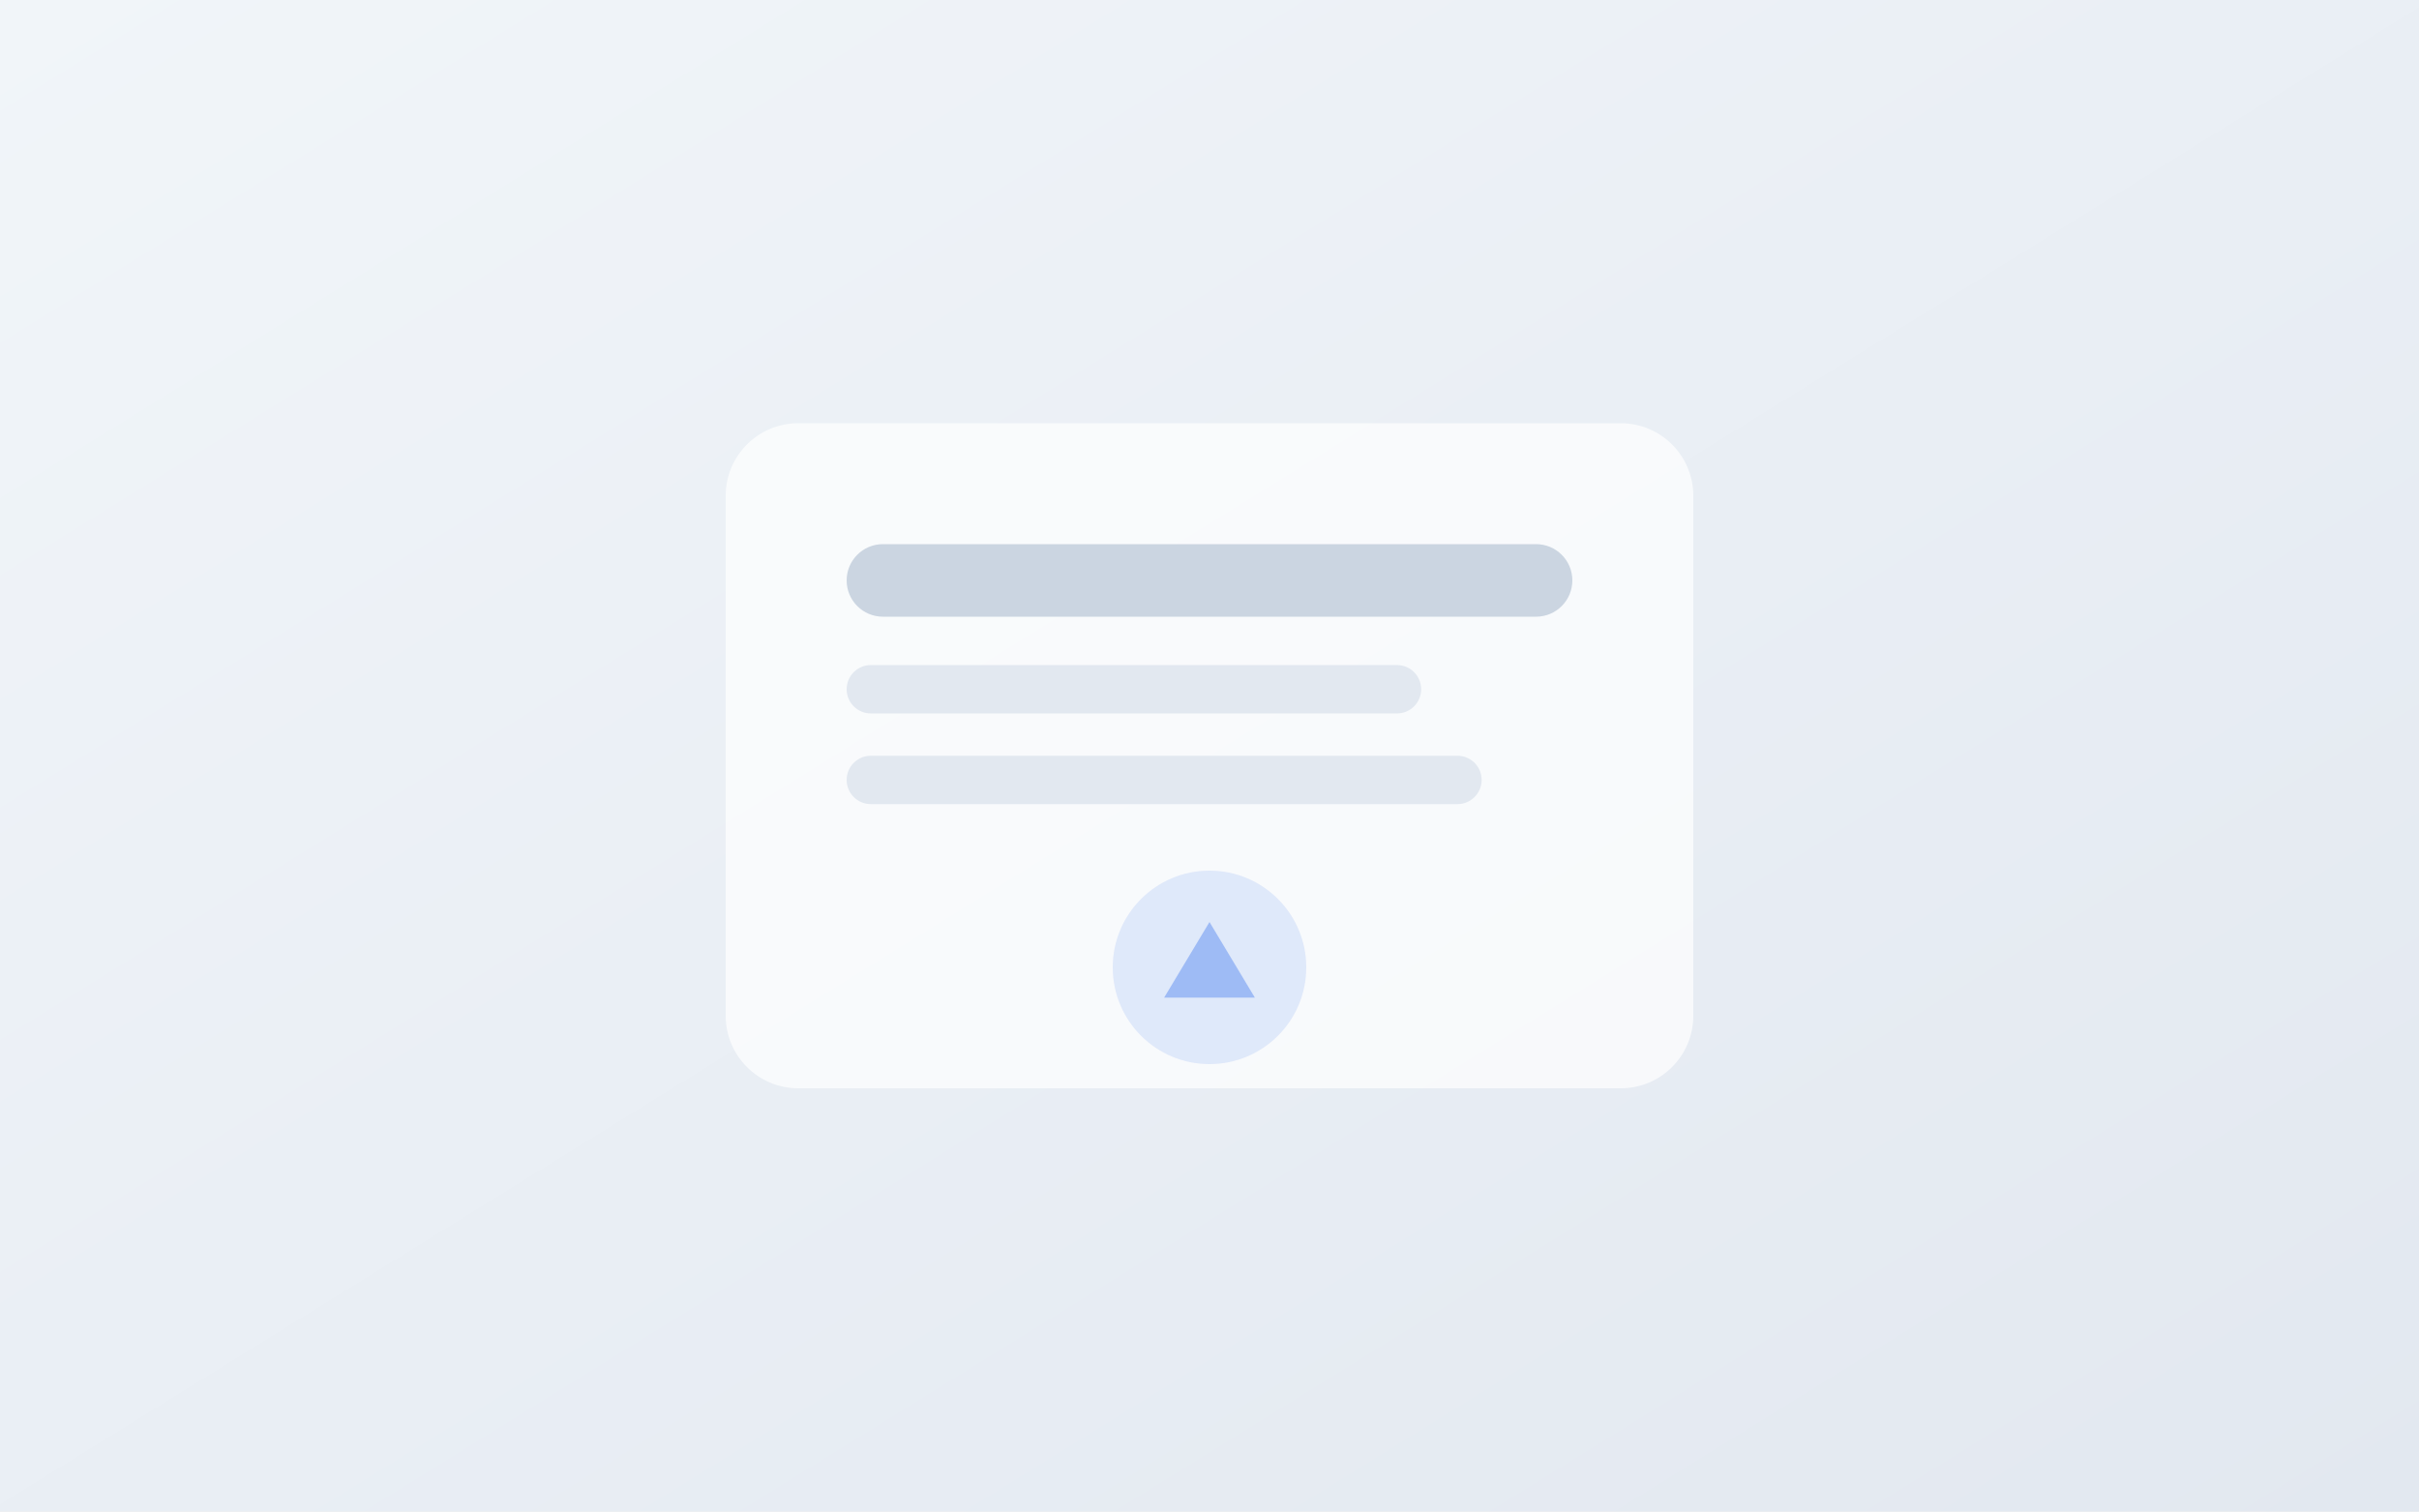
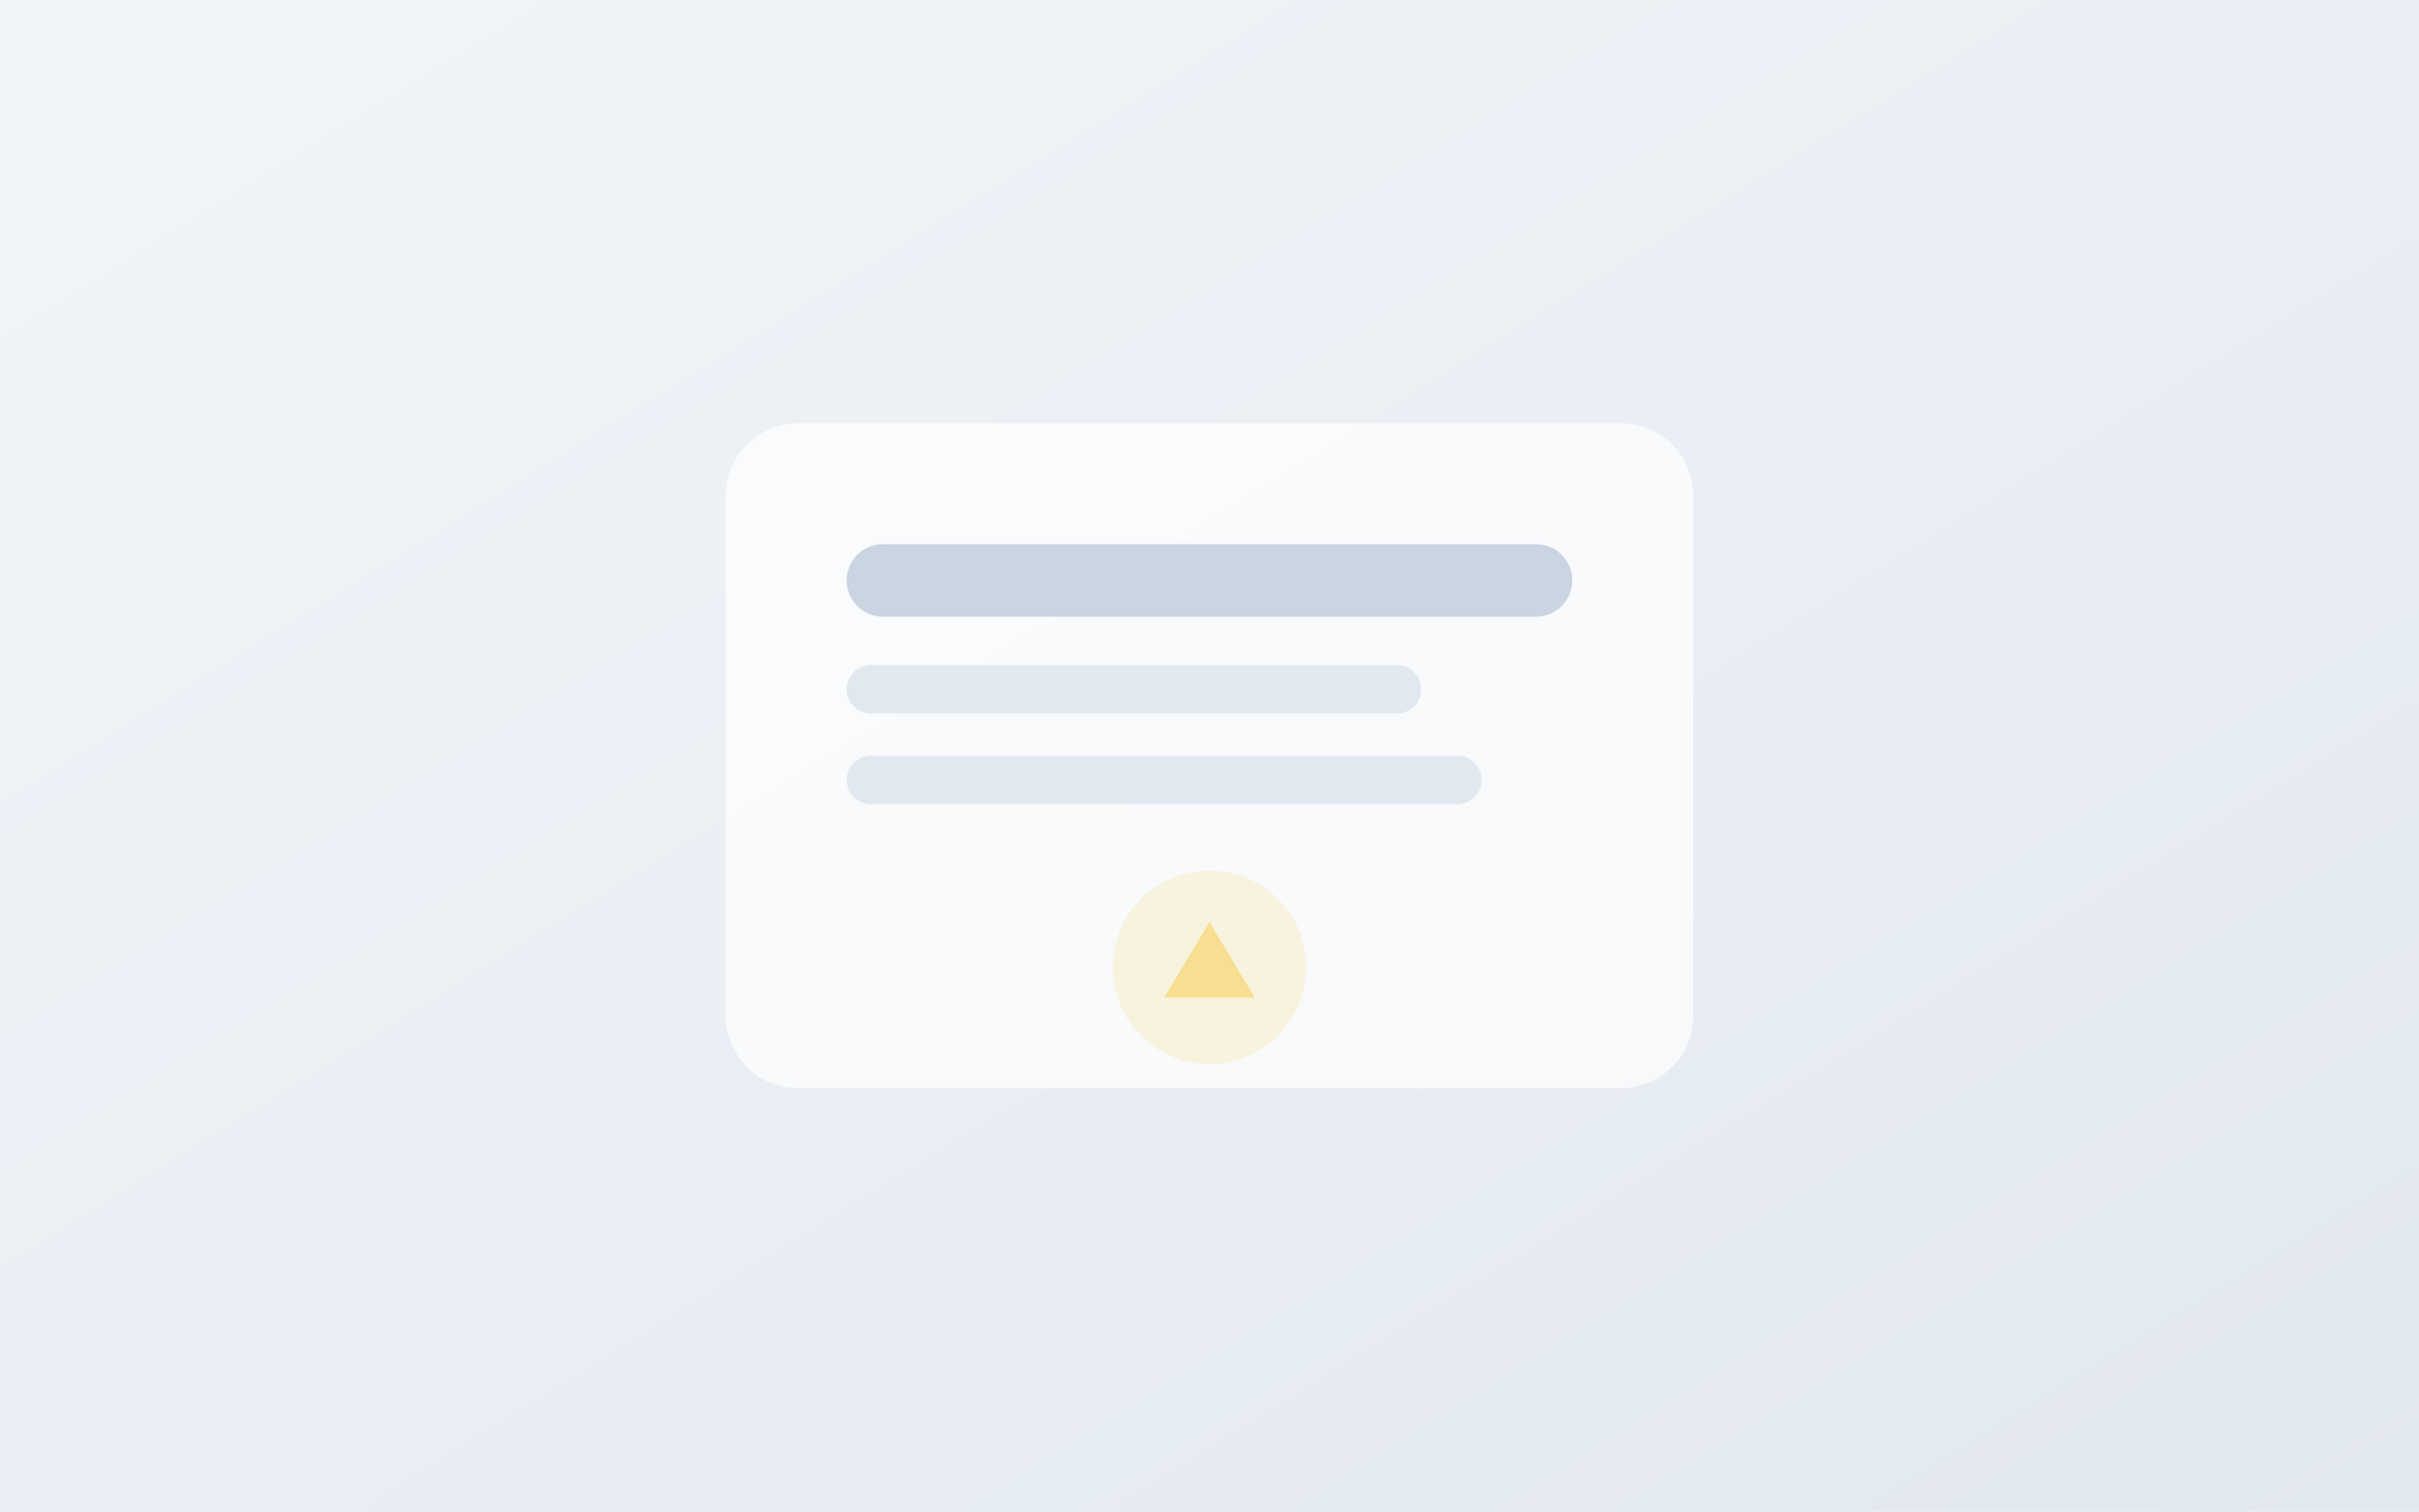
<svg xmlns="http://www.w3.org/2000/svg" viewBox="0 0 1600 1000" fill="none">
  <defs>
    <linearGradient id="g" x1="0" y1="0" x2="1" y2="1">
      <stop offset="0%" stop-color="#f1f5f9" />
      <stop offset="100%" stop-color="#e2e8f0" />
    </linearGradient>
  </defs>
  <rect width="1600" height="1000" fill="url(#g)" />
  <rect x="480" y="280" width="640" height="440" rx="48" fill="#fff" opacity="0.7" />
  <rect x="560" y="360" width="480" height="48" rx="24" fill="#cbd5e1" />
  <rect x="560" y="440" width="380" height="32" rx="16" fill="#e2e8f0" />
  <rect x="560" y="500" width="420" height="32" rx="16" fill="#e2e8f0" />
-   <circle cx="800" cy="640" r="64" fill="#2563eb" opacity="0.12" />
-   <path d="M800 610 L830 660 L770 660 Z" fill="#2563eb" opacity="0.35" />
+   <circle cx="800" cy="640" r="64" fill="#f5b800" opacity="0.12" />
+   <path d="M800 610 L830 660 L770 660 Z" fill="#f5b800" opacity="0.35" />
</svg>
